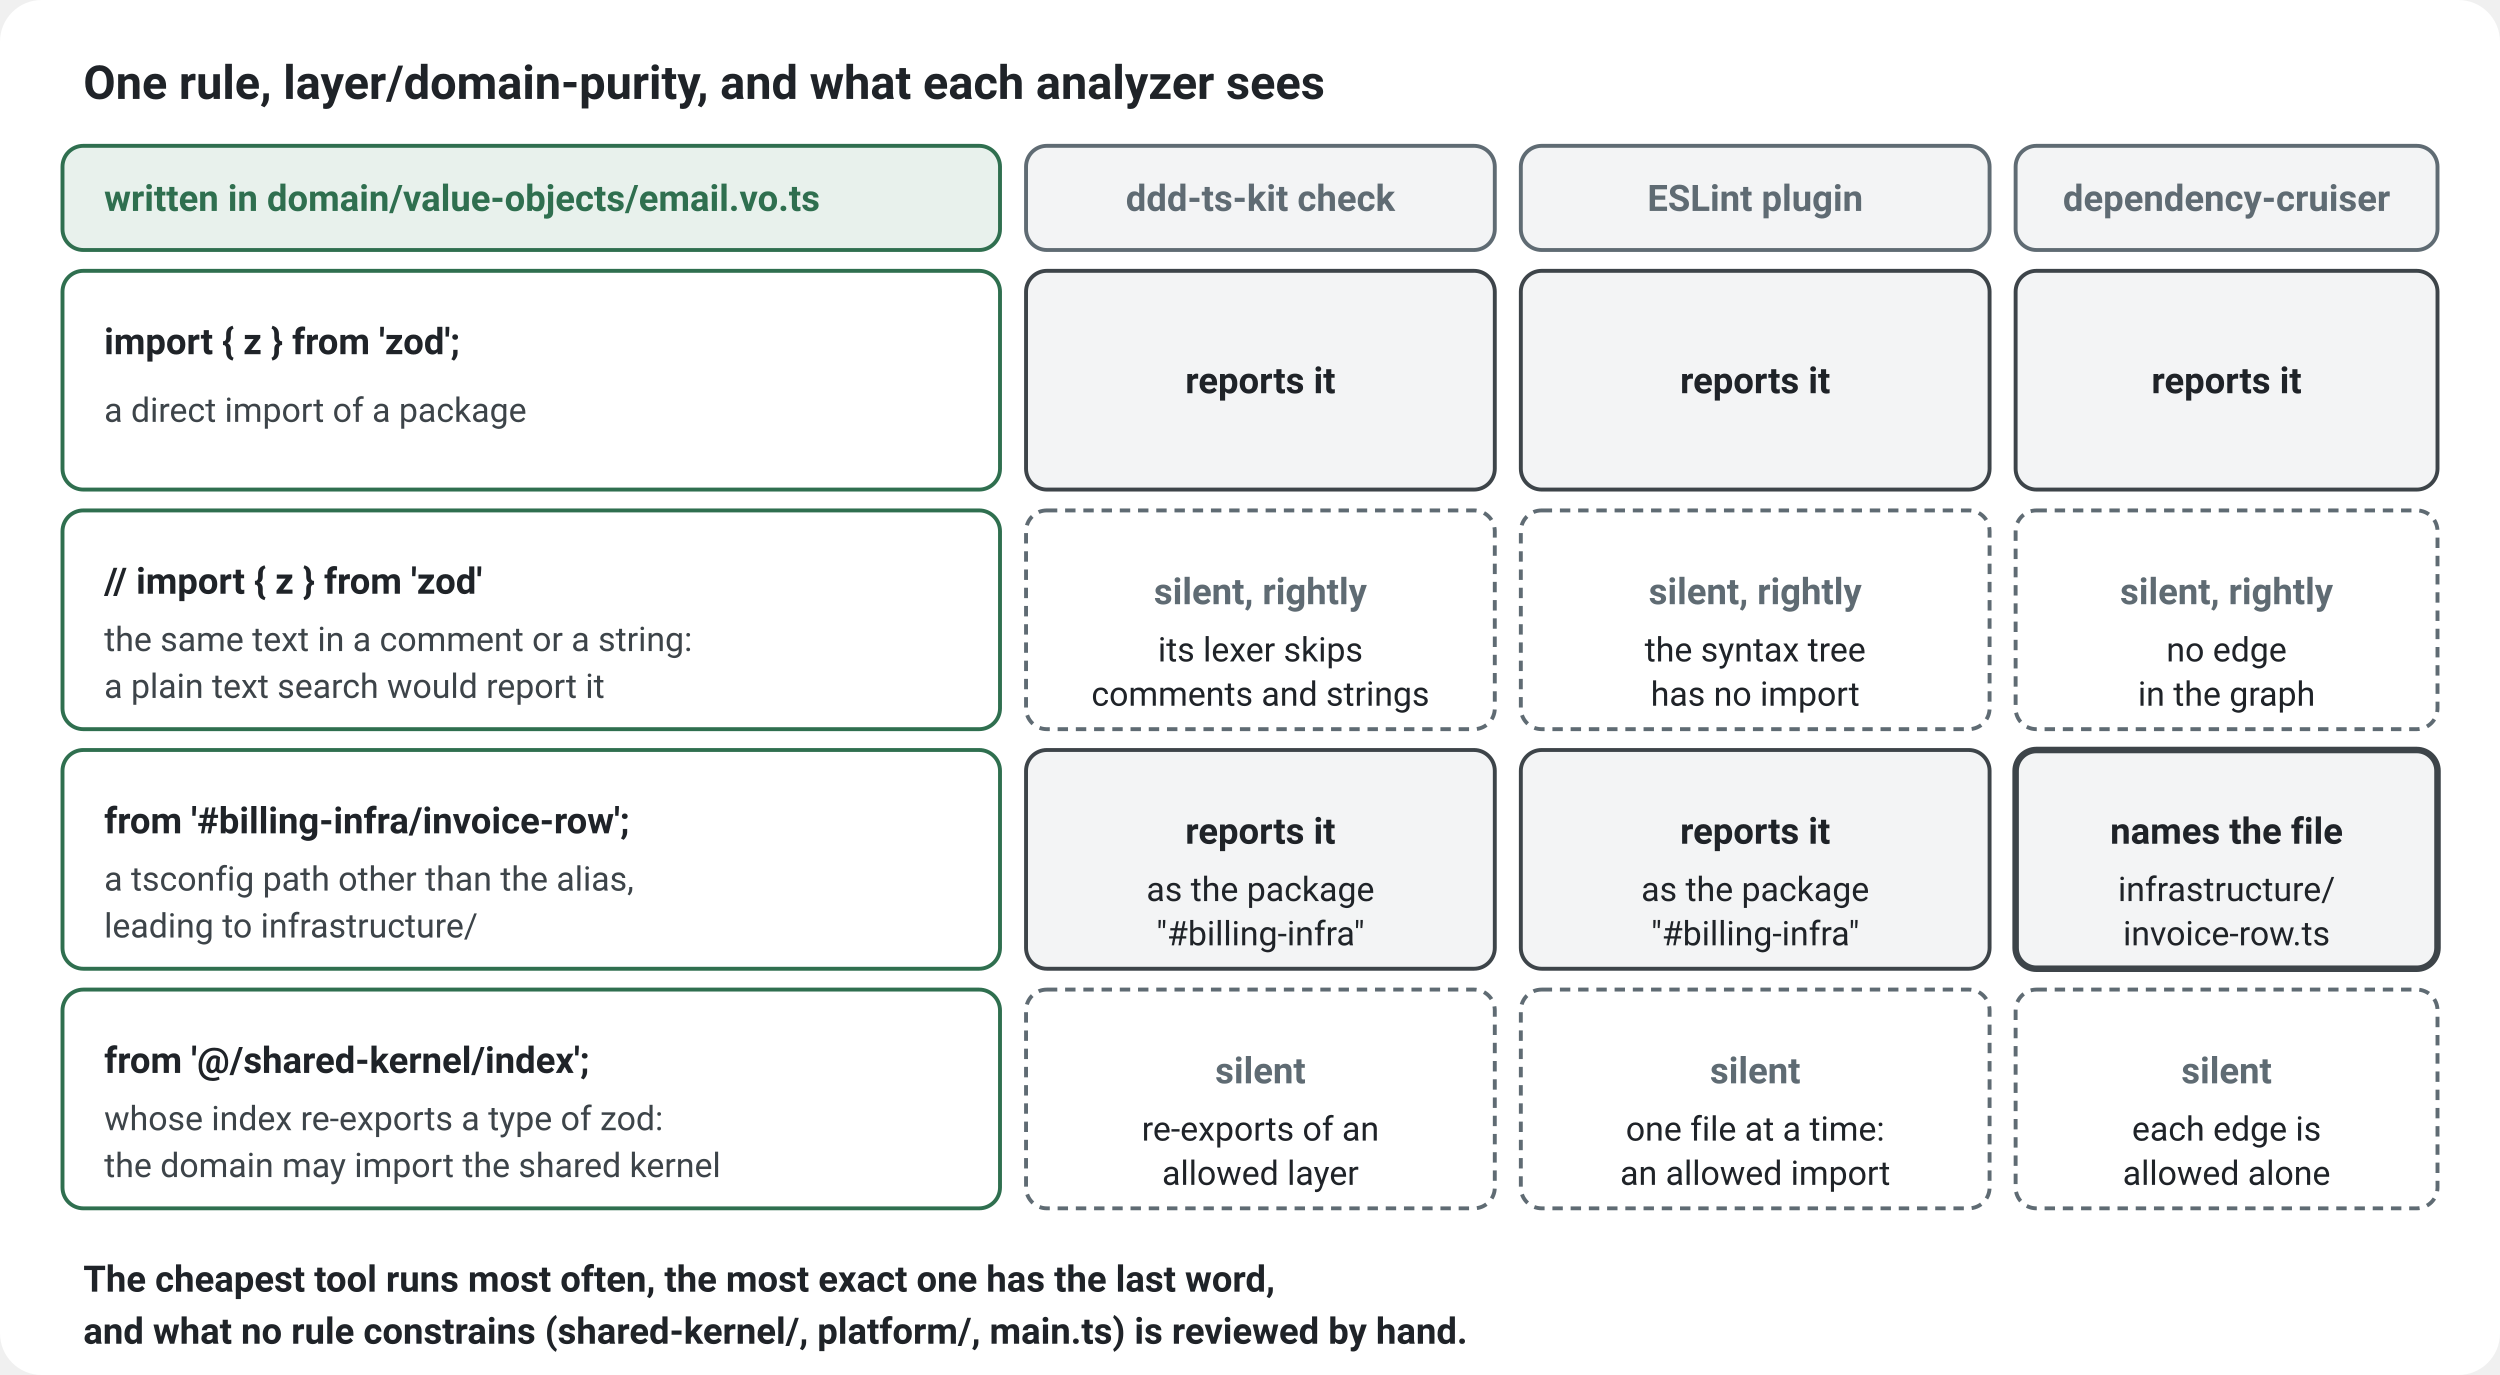
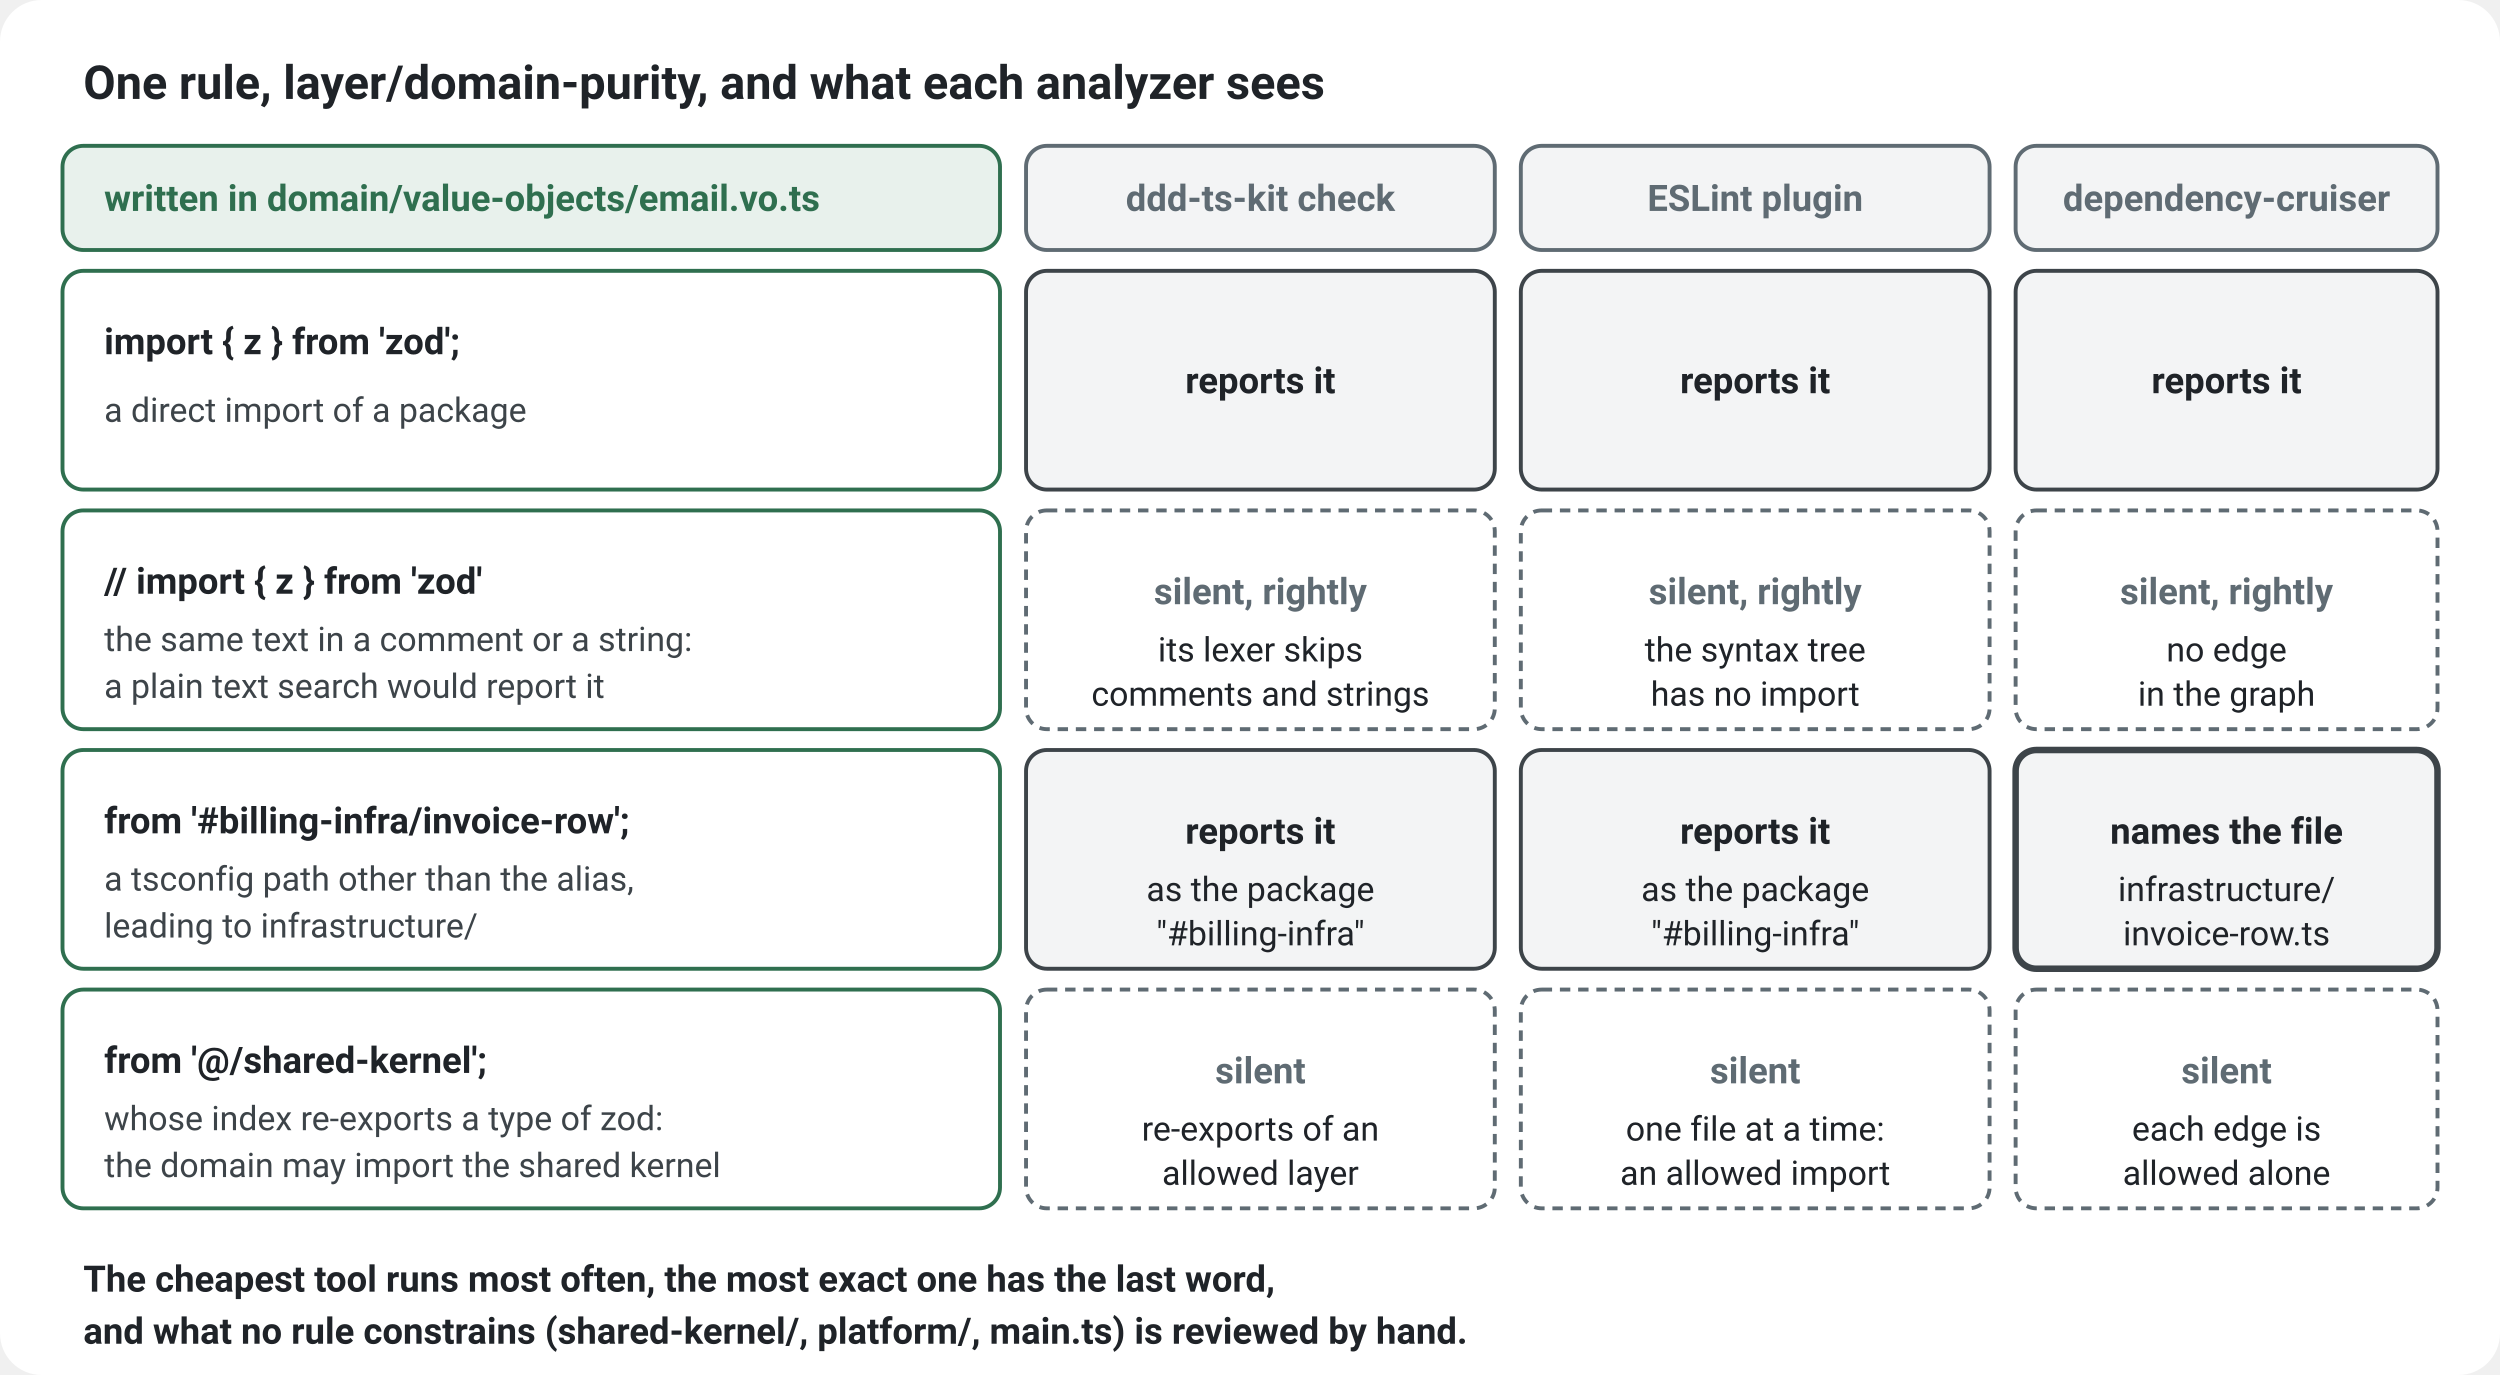
<svg xmlns="http://www.w3.org/2000/svg" viewBox="0 0 960 528" width="960" height="528" role="img" aria-labelledby="title desc" font-family="system-ui, -apple-system, 'Segoe UI', Roboto, sans-serif">
  <rect width="960" height="528" rx="16" fill="#ffffff" />
  <text x="32" y="38" font-size="18" font-weight="600" fill="#1f2328">One rule, layer/domain-purity, and what each analyzer sees</text>
  <rect x="24" y="56" width="360" height="40" rx="8" fill="#e8f1ec" stroke="#2f6f4f" stroke-width="1.5" />
  <text x="40" y="81" font-size="14" font-weight="700" fill="#2f6f4f">written in domain/value-objects/email.vo.ts</text>
  <rect x="394" y="56" width="180" height="40" rx="8" fill="#f3f4f5" stroke="#5f6b73" stroke-width="1.5" />
  <text x="484" y="81" font-size="14" font-weight="700" fill="#5f6b73" text-anchor="middle">ddd-ts-kit check</text>
  <rect x="584" y="56" width="180" height="40" rx="8" fill="#f3f4f5" stroke="#5f6b73" stroke-width="1.5" />
  <text x="674" y="81" font-size="14" font-weight="700" fill="#5f6b73" text-anchor="middle">ESLint plugin</text>
  <rect x="774" y="56" width="162" height="40" rx="8" fill="#f3f4f5" stroke="#5f6b73" stroke-width="1.5" />
  <text x="855" y="81" font-size="14" font-weight="700" fill="#5f6b73" text-anchor="middle">dependency-cruiser</text>
  <rect x="24" y="104" width="360" height="84" rx="8" fill="#ffffff" stroke="#2f6f4f" stroke-width="1.5" />
  <text x="40" y="136" font-size="14" font-weight="600" fill="#1f2328">import { z } from 'zod';</text>
  <text x="40" y="162" font-size="13" fill="#3d4449">a direct import of a package</text>
  <rect x="394" y="104" width="180" height="84" rx="8" fill="#f3f4f5" stroke="#3d4449" stroke-width="1.5" />
  <text x="484" y="151" font-size="14" font-weight="700" fill="#1f2328" text-anchor="middle">reports it</text>
  <rect x="584" y="104" width="180" height="84" rx="8" fill="#f3f4f5" stroke="#3d4449" stroke-width="1.5" />
  <text x="674" y="151" font-size="14" font-weight="700" fill="#1f2328" text-anchor="middle">reports it</text>
  <rect x="774" y="104" width="162" height="84" rx="8" fill="#f3f4f5" stroke="#3d4449" stroke-width="1.5" />
  <text x="855" y="151" font-size="14" font-weight="700" fill="#1f2328" text-anchor="middle">reports it</text>
  <rect x="24" y="196" width="360" height="84" rx="8" fill="#ffffff" stroke="#2f6f4f" stroke-width="1.5" />
  <text x="40" y="228" font-size="14" font-weight="600" fill="#1f2328">// import { z } from 'zod'</text>
  <text x="40" y="250" font-size="13" fill="#3d4449">the same text in a comment or a string:</text>
  <text x="40" y="268" font-size="13" fill="#3d4449">a plain text search would report it</text>
  <rect x="394" y="196" width="180" height="84" rx="8" fill="#ffffff" stroke="#5f6b73" stroke-width="1.5" stroke-dasharray="4 3" />
  <text x="484" y="232" font-size="14" font-weight="700" fill="#5f6b73" text-anchor="middle">silent, rightly</text>
  <text x="484" y="254" font-size="13" fill="#1f2328" text-anchor="middle">its lexer skips</text>
  <text x="484" y="271" font-size="13" fill="#1f2328" text-anchor="middle">comments and strings</text>
  <rect x="584" y="196" width="180" height="84" rx="8" fill="#ffffff" stroke="#5f6b73" stroke-width="1.5" stroke-dasharray="4 3" />
  <text x="674" y="232" font-size="14" font-weight="700" fill="#5f6b73" text-anchor="middle">silent, rightly</text>
  <text x="674" y="254" font-size="13" fill="#1f2328" text-anchor="middle">the syntax tree</text>
  <text x="674" y="271" font-size="13" fill="#1f2328" text-anchor="middle">has no import</text>
  <rect x="774" y="196" width="162" height="84" rx="8" fill="#ffffff" stroke="#5f6b73" stroke-width="1.5" stroke-dasharray="4 3" />
  <text x="855" y="232" font-size="14" font-weight="700" fill="#5f6b73" text-anchor="middle">silent, rightly</text>
  <text x="855" y="254" font-size="13" fill="#1f2328" text-anchor="middle">no edge</text>
  <text x="855" y="271" font-size="13" fill="#1f2328" text-anchor="middle">in the graph</text>
  <rect x="24" y="288" width="360" height="84" rx="8" fill="#ffffff" stroke="#2f6f4f" stroke-width="1.5" />
  <text x="40" y="320" font-size="14" font-weight="600" fill="#1f2328">from '#billing-infra/invoice-row';</text>
  <text x="40" y="342" font-size="13" fill="#3d4449">a tsconfig path other than the alias,</text>
  <text x="40" y="360" font-size="13" fill="#3d4449">leading to infrastructure/</text>
  <rect x="394" y="288" width="180" height="84" rx="8" fill="#f3f4f5" stroke="#3d4449" stroke-width="1.5" />
  <text x="484" y="324" font-size="14" font-weight="700" fill="#1f2328" text-anchor="middle">reports it</text>
  <text x="484" y="346" font-size="13" fill="#1f2328" text-anchor="middle">as the package</text>
  <text x="484" y="363" font-size="13" fill="#1f2328" text-anchor="middle">"#billing-infra"</text>
  <rect x="584" y="288" width="180" height="84" rx="8" fill="#f3f4f5" stroke="#3d4449" stroke-width="1.5" />
  <text x="674" y="324" font-size="14" font-weight="700" fill="#1f2328" text-anchor="middle">reports it</text>
  <text x="674" y="346" font-size="13" fill="#1f2328" text-anchor="middle">as the package</text>
  <text x="674" y="363" font-size="13" fill="#1f2328" text-anchor="middle">"#billing-infra"</text>
  <rect x="774" y="288" width="162" height="84" rx="8" fill="#f3f4f5" stroke="#3d4449" stroke-width="2.5" />
  <text x="855" y="324" font-size="14" font-weight="700" fill="#1f2328" text-anchor="middle">names the file</text>
  <text x="855" y="346" font-size="13" fill="#1f2328" text-anchor="middle">infrastructure/</text>
  <text x="855" y="363" font-size="13" fill="#1f2328" text-anchor="middle">invoice-row.ts</text>
  <rect x="24" y="380" width="360" height="84" rx="8" fill="#ffffff" stroke="#2f6f4f" stroke-width="1.5" />
-   <text x="40" y="412" font-size="14" font-weight="600" fill="#1f2328">from '@/shared-kernel/index';</text>
+   <text x="40" y="412" font-size="14" font-weight="600" fill="#1f2328">from '@/shared-kernel';</text>
  <text x="40" y="434" font-size="13" fill="#3d4449">whose index re-exports a type of zod:</text>
  <text x="40" y="452" font-size="13" fill="#3d4449">the domain may import the shared kernel</text>
  <rect x="394" y="380" width="180" height="84" rx="8" fill="#ffffff" stroke="#5f6b73" stroke-width="1.5" stroke-dasharray="4 3" />
  <text x="484" y="416" font-size="14" font-weight="700" fill="#5f6b73" text-anchor="middle">silent</text>
  <text x="484" y="438" font-size="13" fill="#1f2328" text-anchor="middle">re-exports of an</text>
  <text x="484" y="455" font-size="13" fill="#1f2328" text-anchor="middle">allowed layer</text>
  <rect x="584" y="380" width="180" height="84" rx="8" fill="#ffffff" stroke="#5f6b73" stroke-width="1.5" stroke-dasharray="4 3" />
  <text x="674" y="416" font-size="14" font-weight="700" fill="#5f6b73" text-anchor="middle">silent</text>
  <text x="674" y="438" font-size="13" fill="#1f2328" text-anchor="middle">one file at a time:</text>
  <text x="674" y="455" font-size="13" fill="#1f2328" text-anchor="middle">an allowed import</text>
  <rect x="774" y="380" width="162" height="84" rx="8" fill="#ffffff" stroke="#5f6b73" stroke-width="1.5" stroke-dasharray="4 3" />
  <text x="855" y="416" font-size="14" font-weight="700" fill="#5f6b73" text-anchor="middle">silent</text>
  <text x="855" y="438" font-size="13" fill="#1f2328" text-anchor="middle">each edge is</text>
  <text x="855" y="455" font-size="13" fill="#1f2328" text-anchor="middle">allowed alone</text>
  <text x="32" y="496" font-size="14" font-weight="600" fill="#1f2328">The cheapest tool runs most often, the most exact one has the last word,</text>
  <text x="32" y="516" font-size="14" font-weight="600" fill="#1f2328">and what no rule constrains (shared-kernel/, platform/, main.ts) is reviewed by hand.</text>
</svg>
